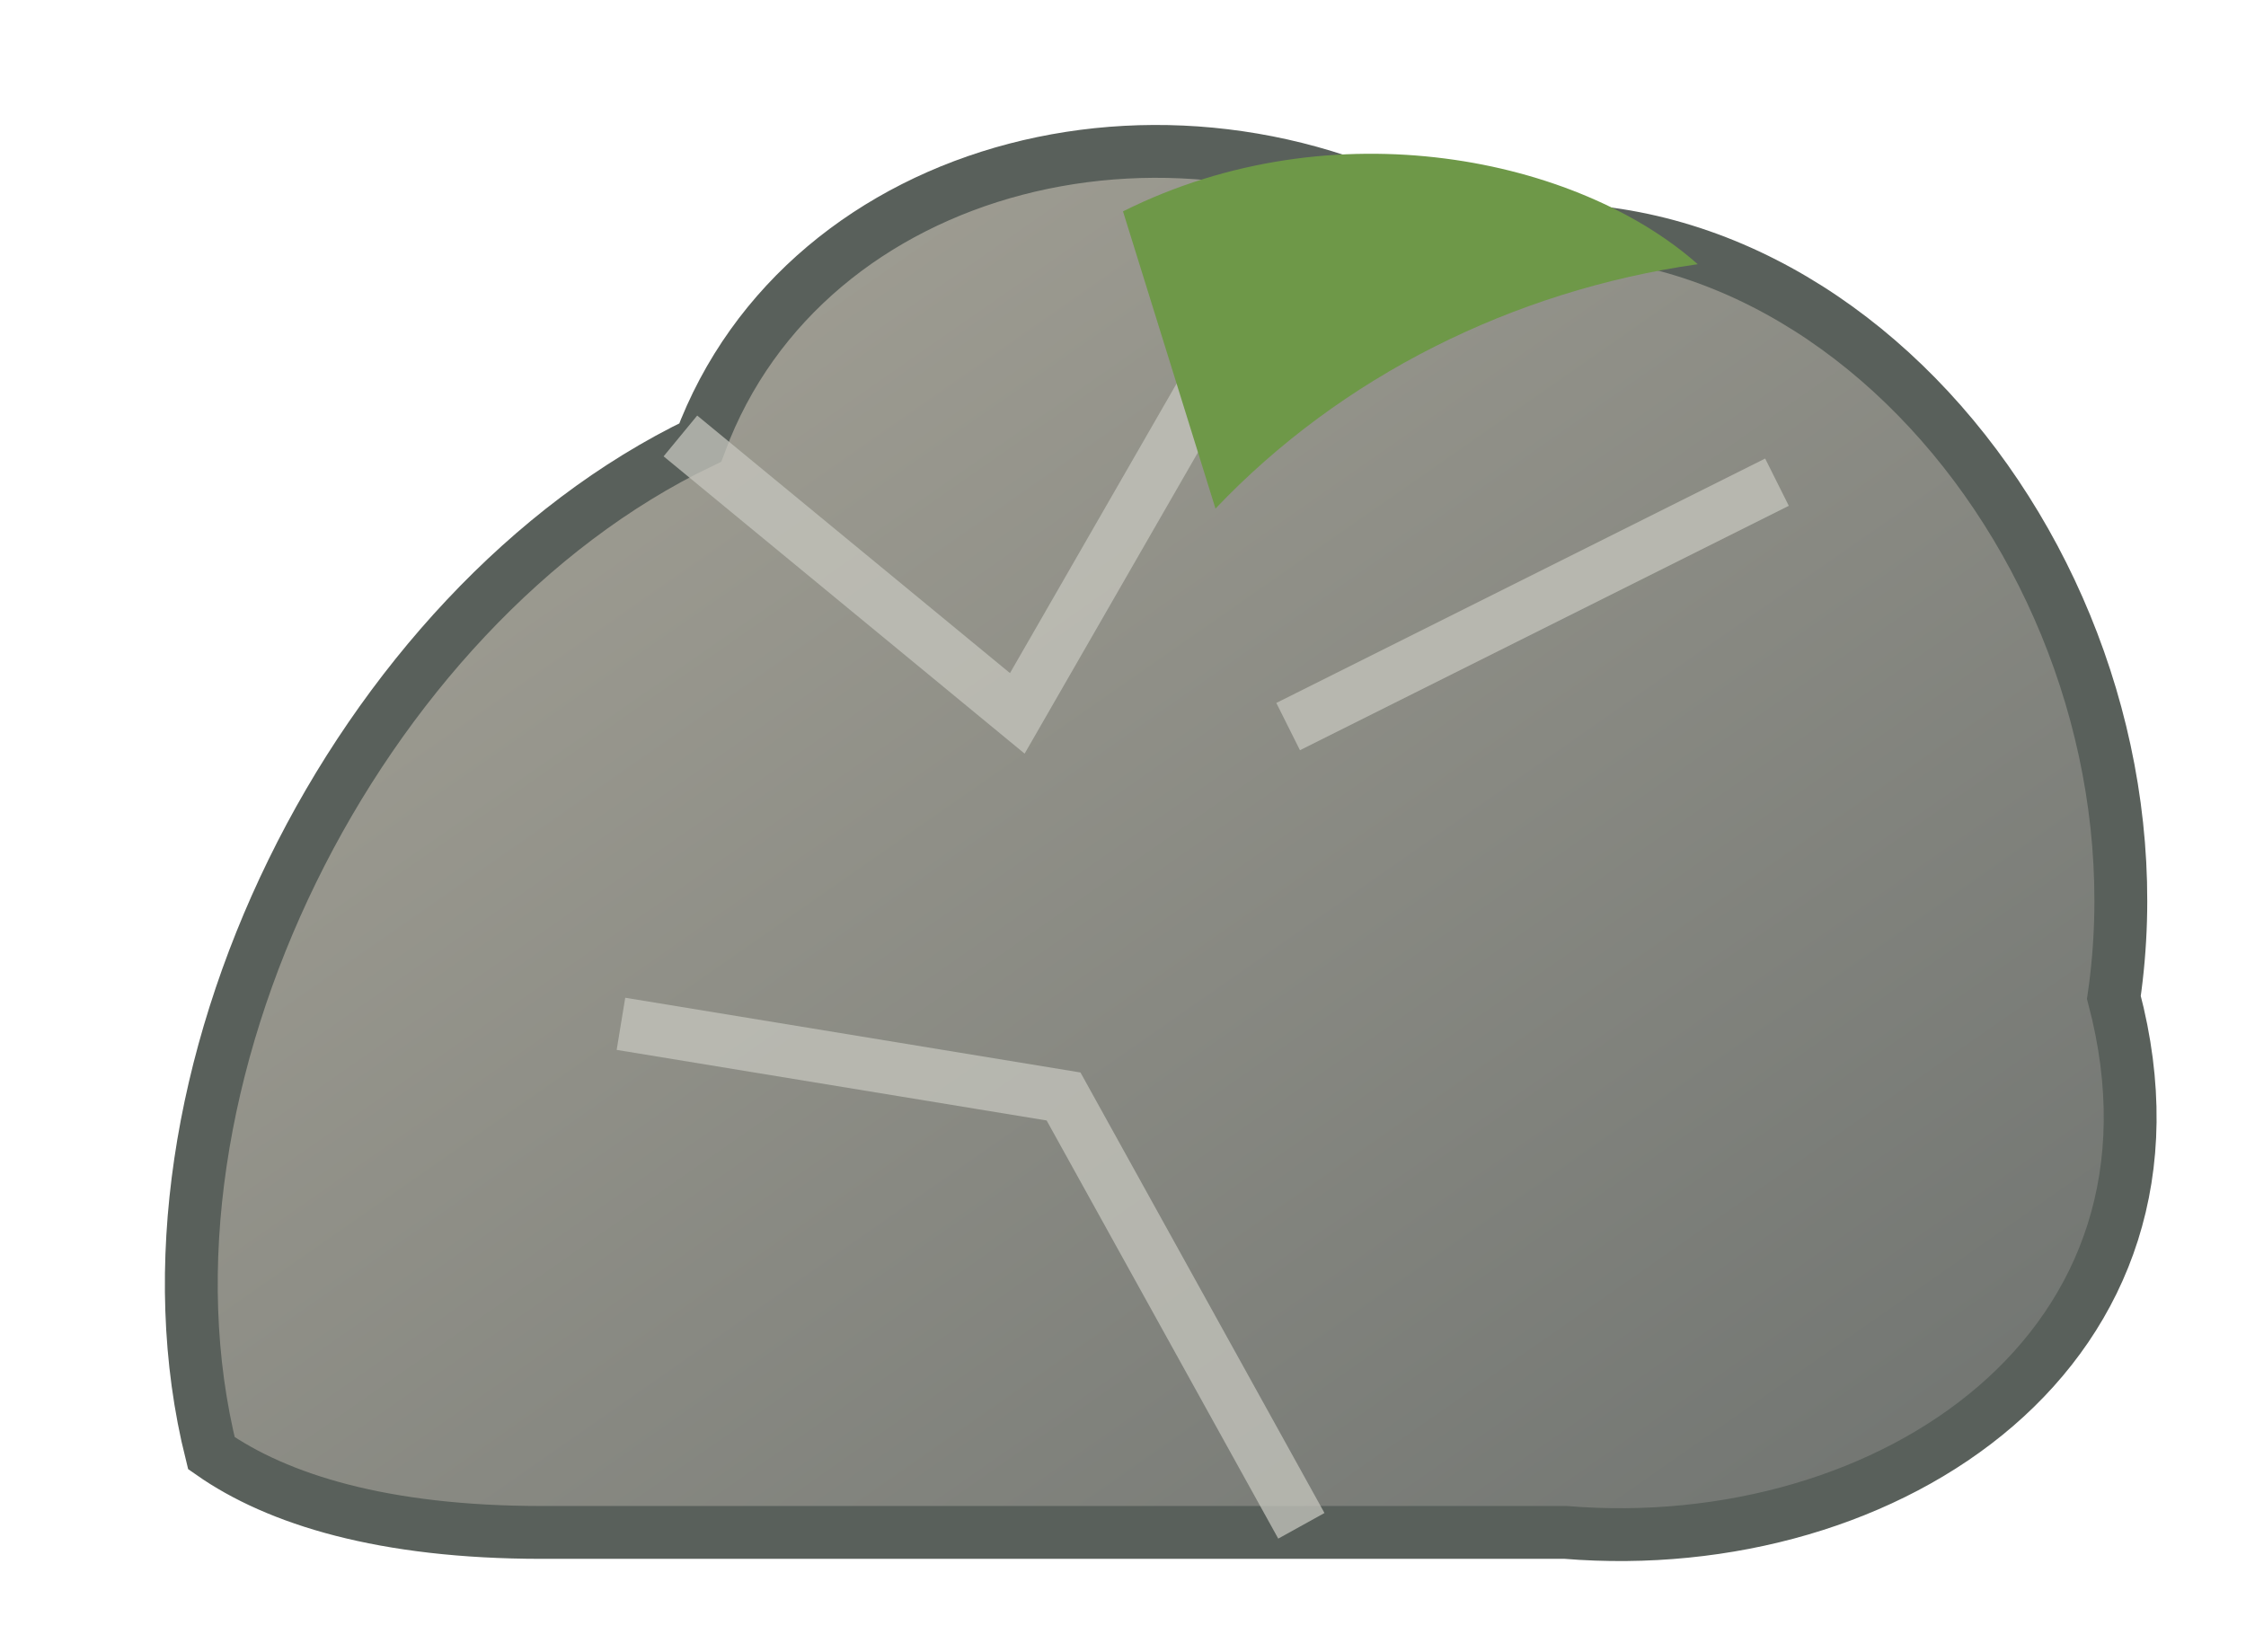
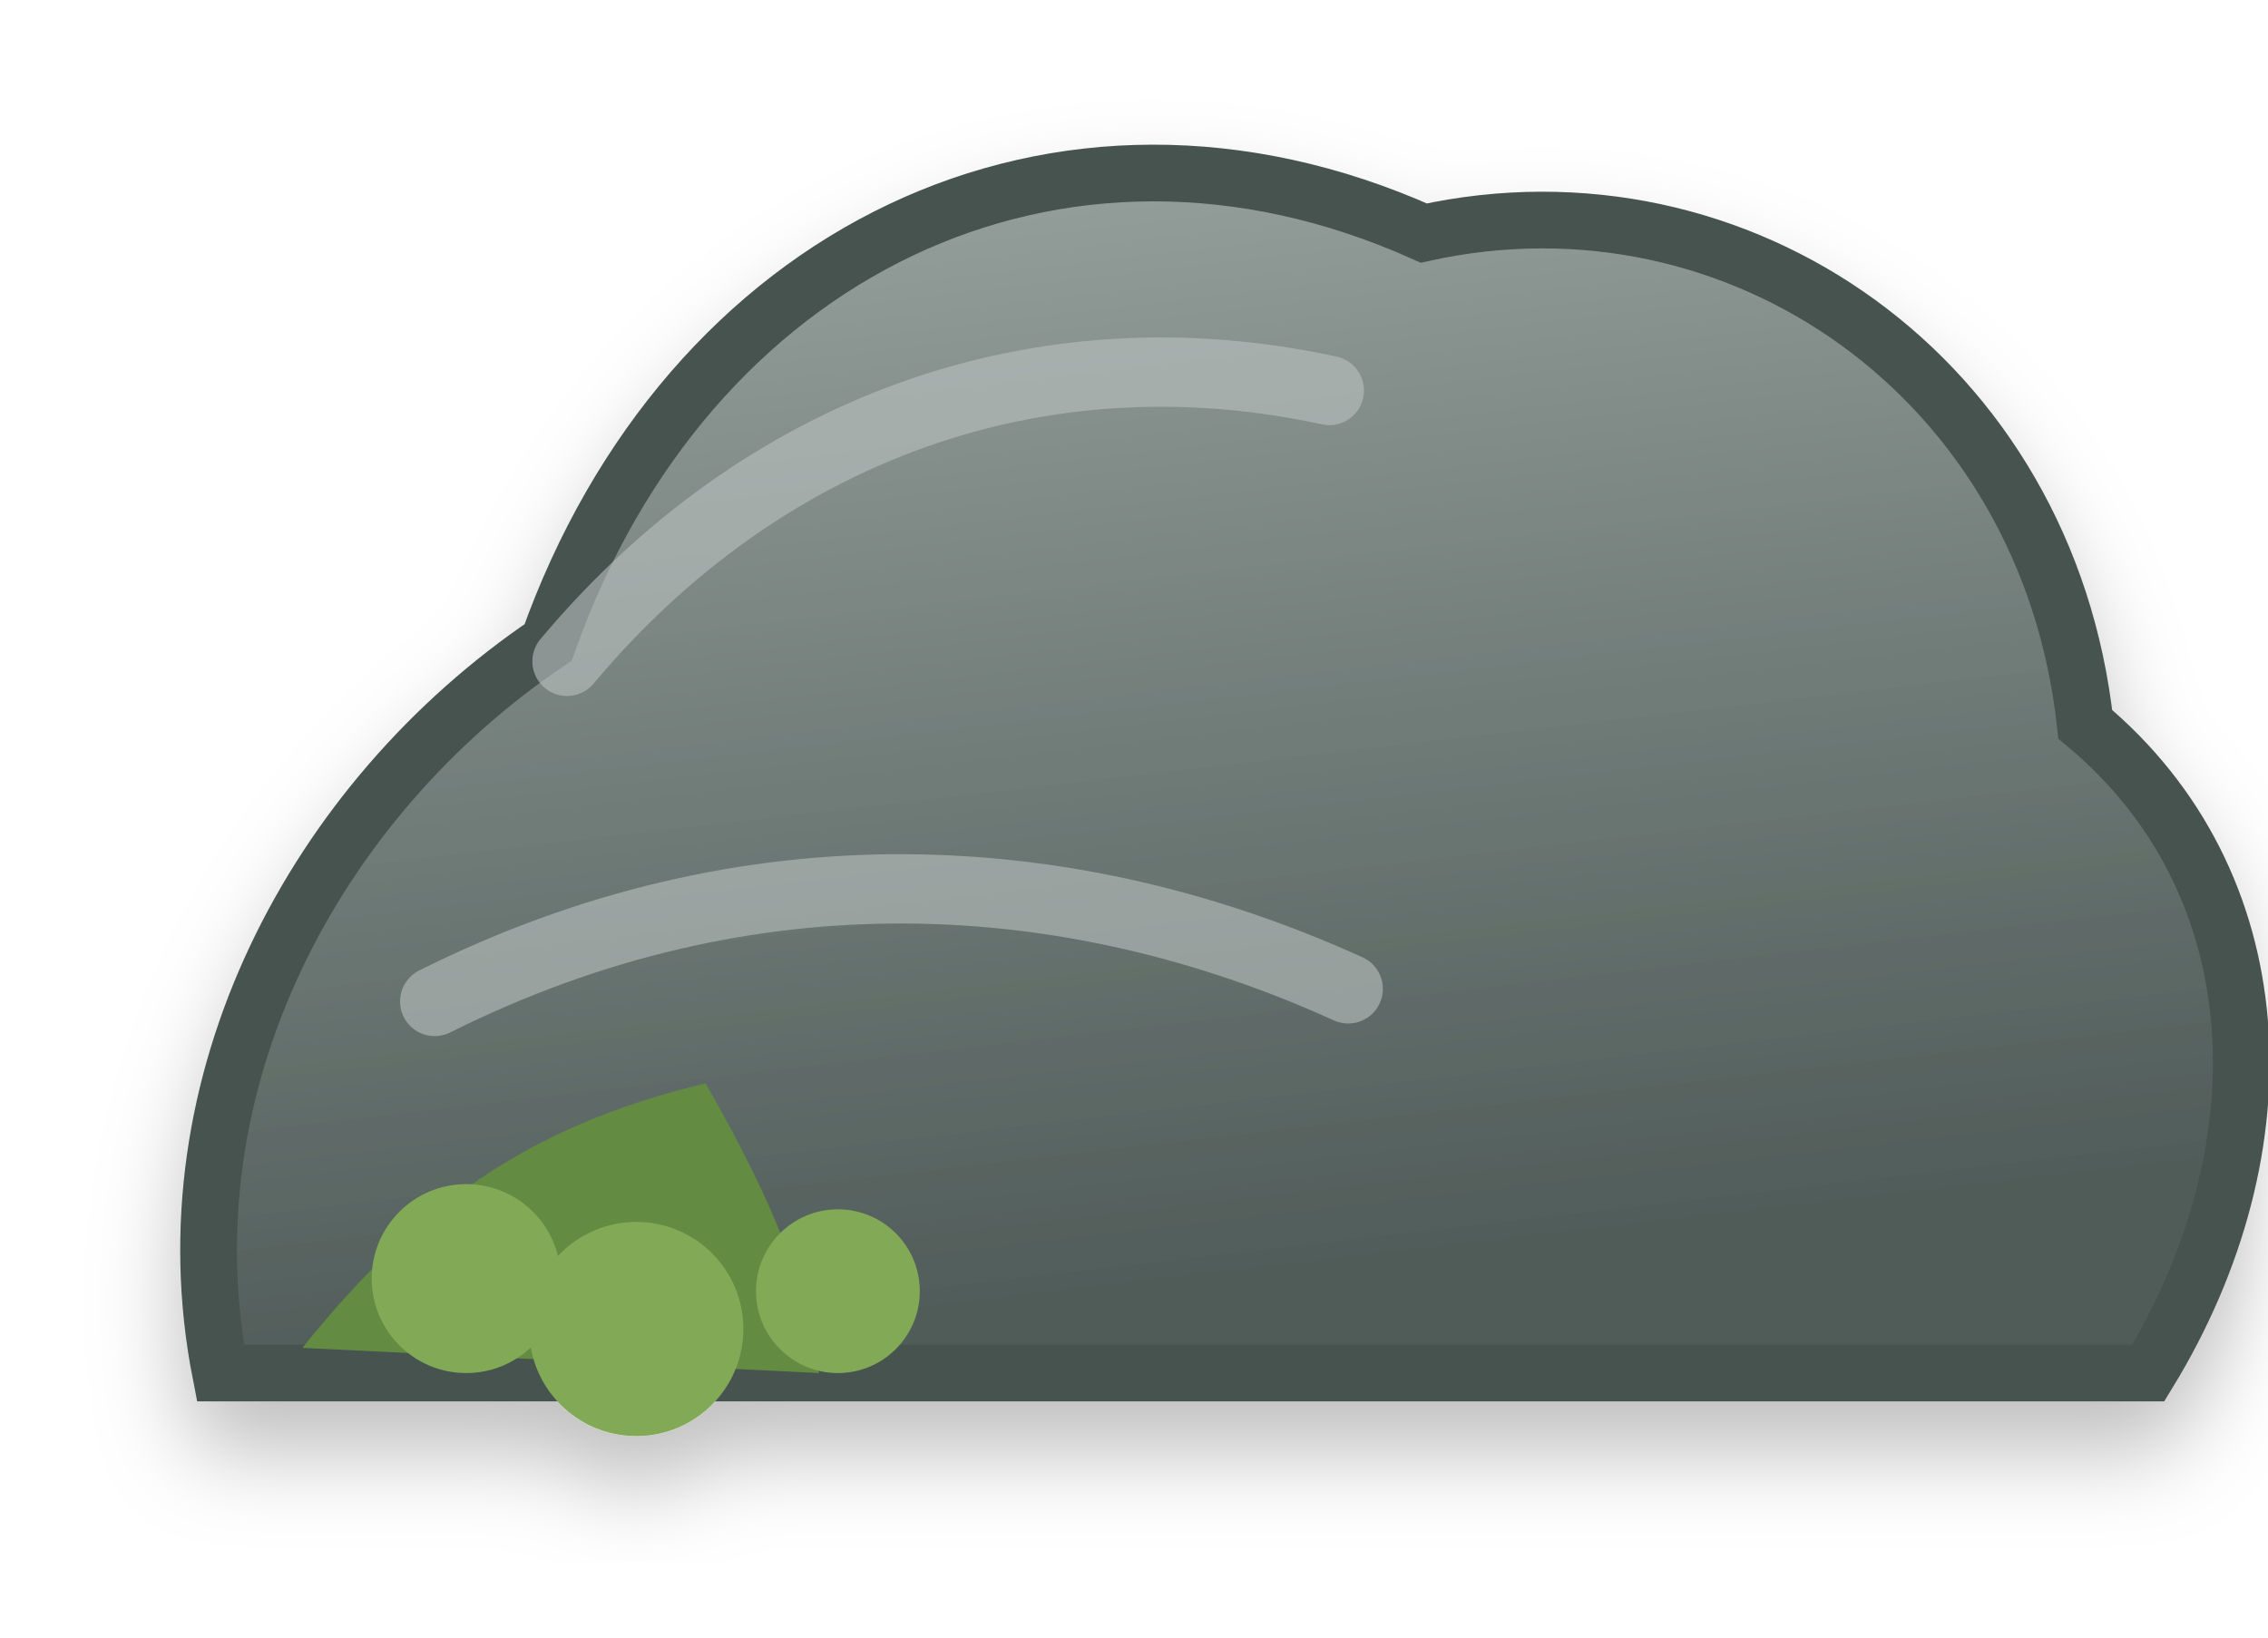
- <svg xmlns="http://www.w3.org/2000/svg" viewBox="0 0 340 250">
+ <svg xmlns="http://www.w3.org/2000/svg" viewBox="0 0 360 260">
  <defs>
-     <linearGradient id="r" x1="0" y1="0" x2="1" y2="1">
-       <stop stop-color="#a9a69a" />
-       <stop offset="1" stop-color="#6e726f" />
+     <linearGradient id="g" x2=".2" y2="1">
+       <stop stop-color="#9aa4a1" />
+       <stop offset=".55" stop-color="#707c78" />
+       <stop offset="1" stop-color="#4f5b58" />
    </linearGradient>
+     <filter id="s">
+       <feDropShadow dx="0" dy="8" stdDeviation="7" flood-opacity=".25" />
+     </filter>
  </defs>
-   <path d="M32 220C18 164 54 92 106 67C122 24 179 10 221 36C279 25 329 89 320 151C334 204 286 236 237 232H82C58 232 42 227 32 220Z" fill="url(#r)" stroke="#59605b" stroke-width="8" />
-   <path d="M103 66l51 42 42-73M195 110l74-37M94 155l67 11 36 65" fill="none" stroke="#c5c6be" stroke-width="8" opacity=".75" />
-   <path d="M170 32c32-16 69-8 87 8-28 4-54 17-73 37z" fill="#6e9848" />
+   <g filter="url(#s)">
+     <path d="M35 218c-9-46 15-91 52-116 22-62 81-91 139-65 50-11 99 23 105 78 30 25 32 67 10 103z" fill="url(#g)" stroke="#46524f" stroke-width="9" />
+     <path d="M90 105c31-37 75-53 121-43M69 159c50-25 101-22 145-2" fill="none" stroke="#bac2bf" stroke-width="11" stroke-linecap="round" opacity=".6" />
+     <path d="M48 214c20-25 39-36 64-42 12 21 16 33 18 46z" fill="#638b43" />
+     <g fill="#82a957">
+       <circle cx="74" cy="203" r="15" />
+       <circle cx="101" cy="211" r="17" />
+       <circle cx="133" cy="205" r="13" />
+     </g>
+   </g>
</svg>
